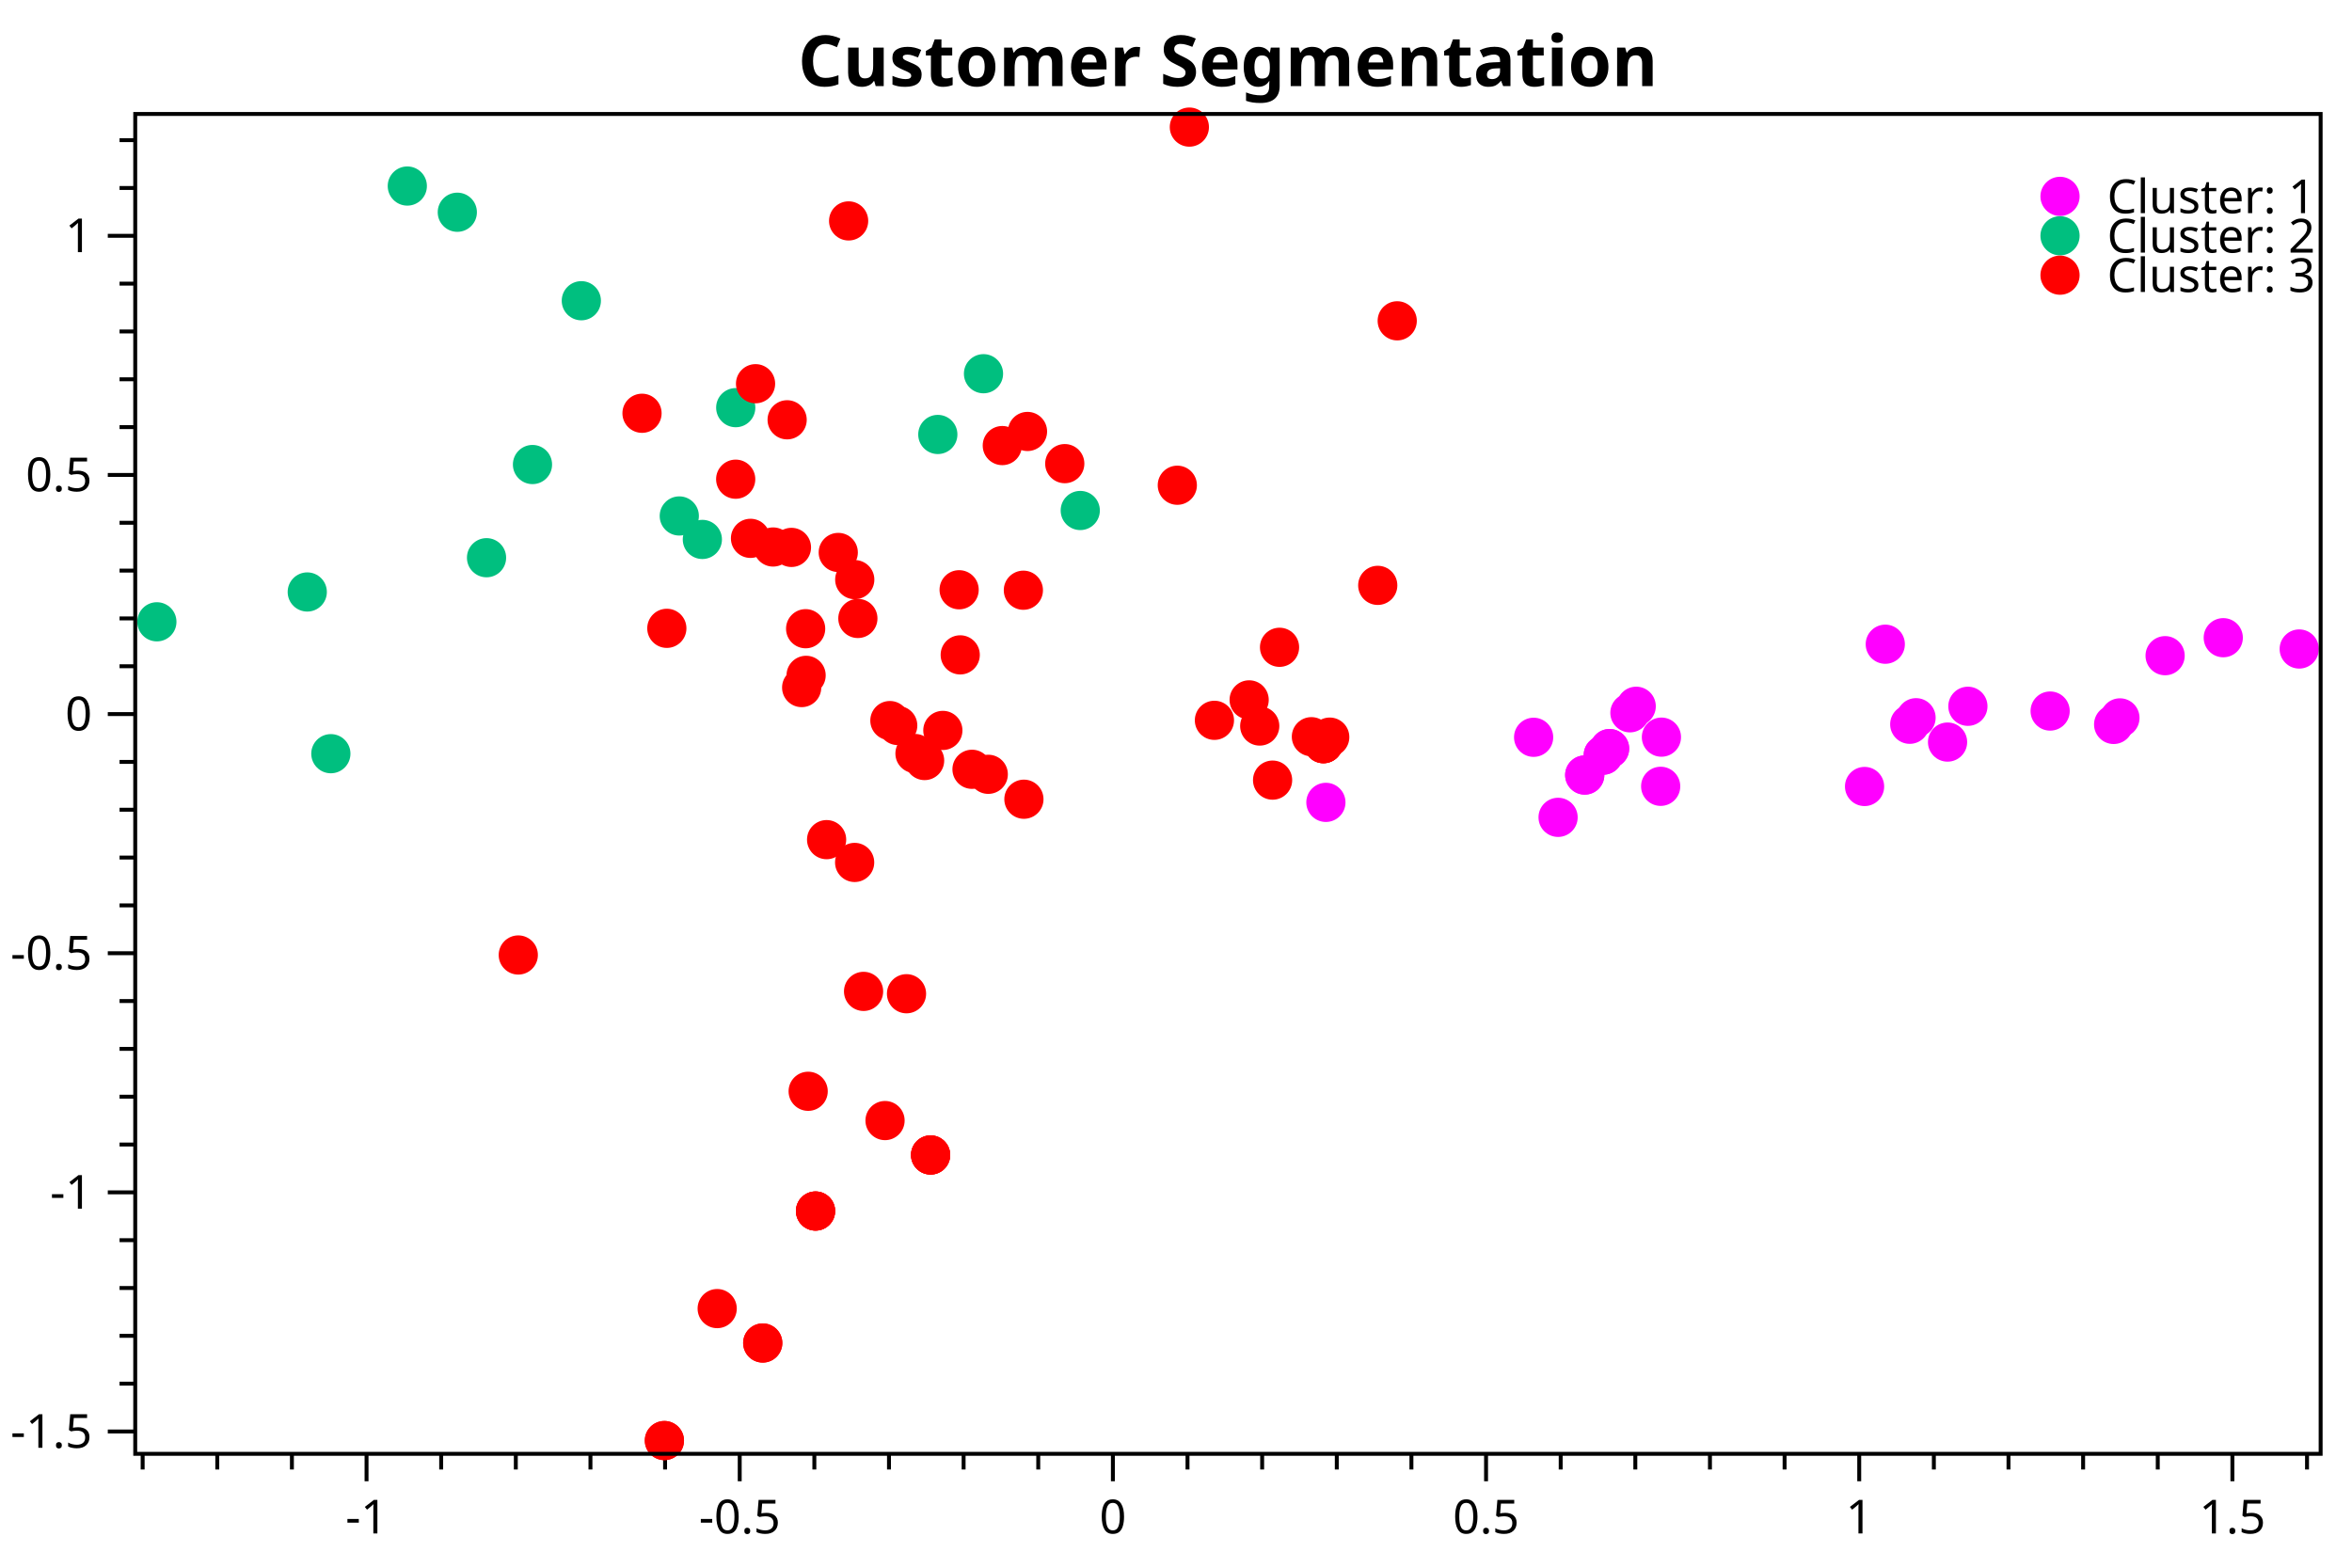
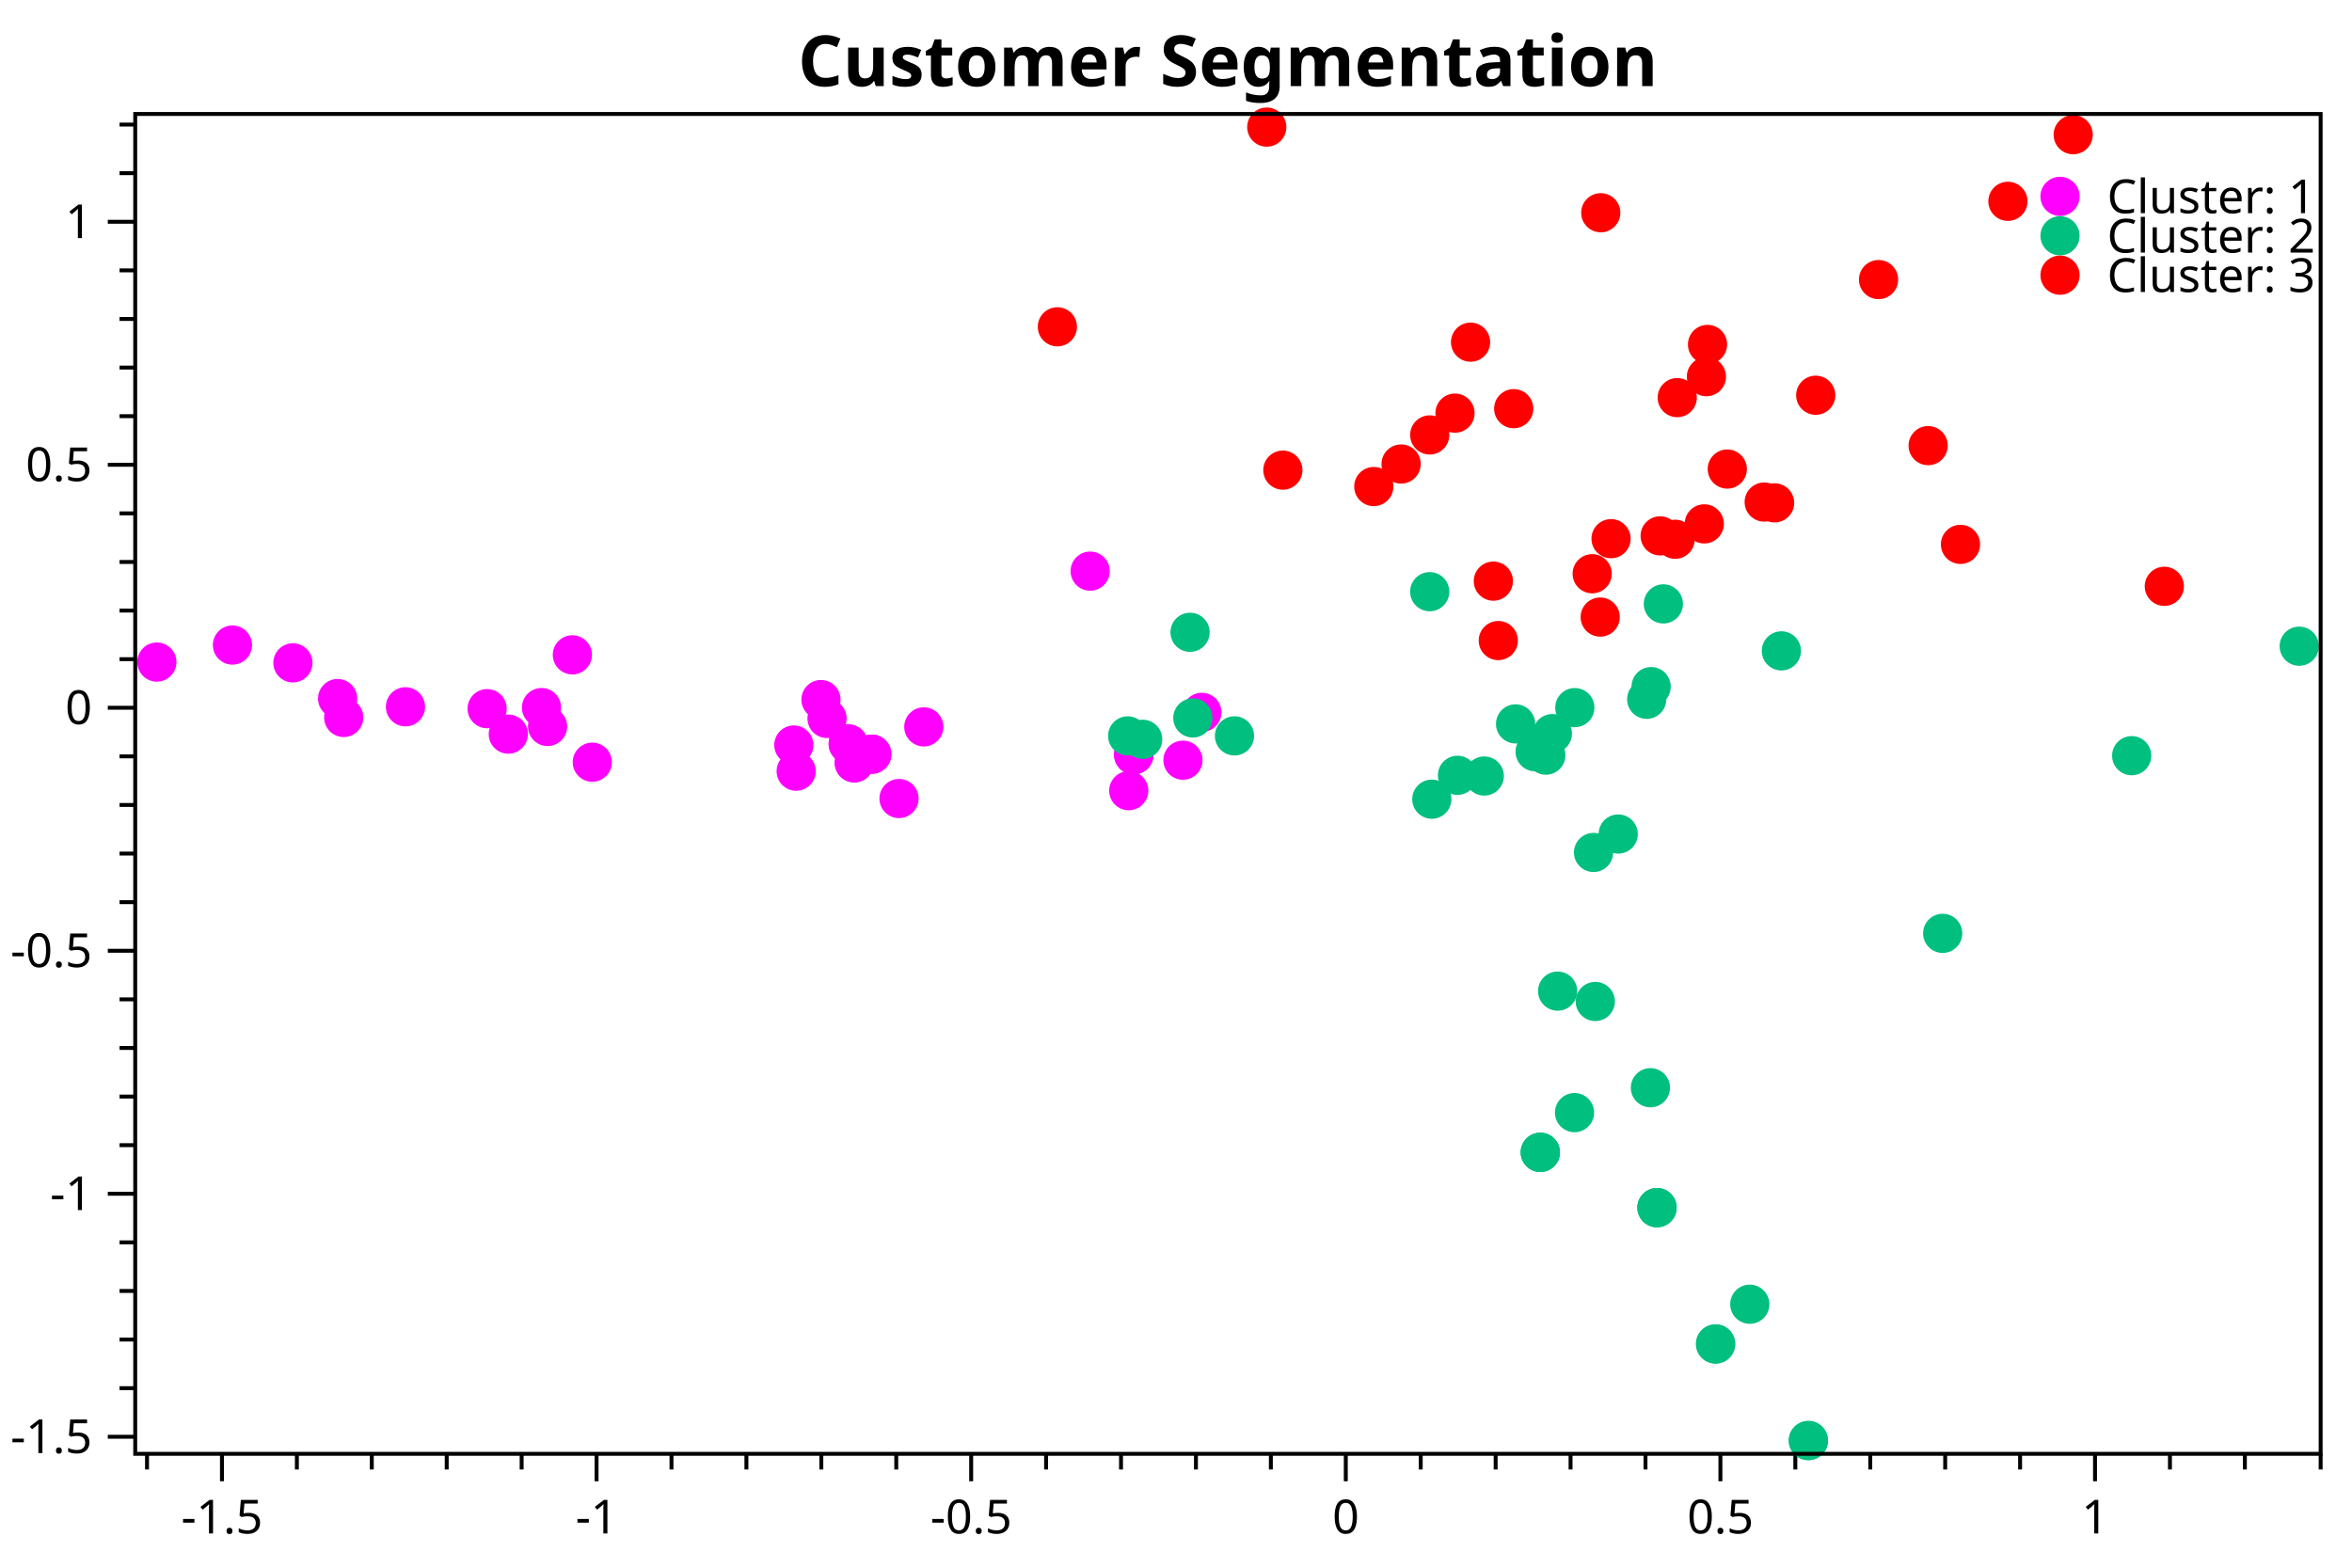
<svg xmlns="http://www.w3.org/2000/svg" width="600" height="400" version="1.1">
-   <polyline points="36.389,370.947 36.389,374.947" style="fill:none;stroke:black;stroke-width:1" />
-   <polyline points="55.428,370.947 55.428,374.947" style="fill:none;stroke:black;stroke-width:1" />
-   <polyline points="74.467,370.947 74.467,374.947" style="fill:none;stroke:black;stroke-width:1" />
-   <polyline points="112.546,370.947 112.546,374.947" style="fill:none;stroke:black;stroke-width:1" />
-   <polyline points="131.585,370.947 131.585,374.947" style="fill:none;stroke:black;stroke-width:1" />
-   <polyline points="150.624,370.947 150.624,374.947" style="fill:none;stroke:black;stroke-width:1" />
-   <polyline points="169.663,370.947 169.663,374.947" style="fill:none;stroke:black;stroke-width:1" />
-   <polyline points="207.742,370.947 207.742,374.947" style="fill:none;stroke:black;stroke-width:1" />
-   <polyline points="226.781,370.947 226.781,374.947" style="fill:none;stroke:black;stroke-width:1" />
-   <polyline points="245.821,370.947 245.821,374.947" style="fill:none;stroke:black;stroke-width:1" />
-   <polyline points="264.86,370.947 264.86,374.947" style="fill:none;stroke:black;stroke-width:1" />
-   <polyline points="302.938,370.947 302.938,374.947" style="fill:none;stroke:black;stroke-width:1" />
-   <polyline points="321.978,370.947 321.978,374.947" style="fill:none;stroke:black;stroke-width:1" />
-   <polyline points="341.017,370.947 341.017,374.947" style="fill:none;stroke:black;stroke-width:1" />
-   <polyline points="360.056,370.947 360.056,374.947" style="fill:none;stroke:black;stroke-width:1" />
-   <polyline points="398.135,370.947 398.135,374.947" style="fill:none;stroke:black;stroke-width:1" />
-   <polyline points="417.174,370.947 417.174,374.947" style="fill:none;stroke:black;stroke-width:1" />
-   <polyline points="436.213,370.947 436.213,374.947" style="fill:none;stroke:black;stroke-width:1" />
-   <polyline points="455.252,370.947 455.252,374.947" style="fill:none;stroke:black;stroke-width:1" />
-   <polyline points="493.331,370.947 493.331,374.947" style="fill:none;stroke:black;stroke-width:1" />
-   <polyline points="512.37,370.947 512.37,374.947" style="fill:none;stroke:black;stroke-width:1" />
-   <polyline points="531.41,370.947 531.41,374.947" style="fill:none;stroke:black;stroke-width:1" />
-   <polyline points="550.449,370.947 550.449,374.947" style="fill:none;stroke:black;stroke-width:1" />
-   <polyline points="588.527,370.947 588.527,374.947" style="fill:none;stroke:black;stroke-width:1" />
-   <polyline points="34.498,353.043 30.498,353.043" style="fill:none;stroke:black;stroke-width:1" />
-   <polyline points="34.498,340.84 30.498,340.84" style="fill:none;stroke:black;stroke-width:1" />
-   <polyline points="34.498,328.637 30.498,328.637" style="fill:none;stroke:black;stroke-width:1" />
-   <polyline points="34.498,316.434 30.498,316.434" style="fill:none;stroke:black;stroke-width:1" />
-   <polyline points="34.498,292.027 30.498,292.027" style="fill:none;stroke:black;stroke-width:1" />
-   <polyline points="34.498,279.824 30.498,279.824" style="fill:none;stroke:black;stroke-width:1" />
-   <polyline points="34.498,267.621 30.498,267.621" style="fill:none;stroke:black;stroke-width:1" />
-   <polyline points="34.498,255.418 30.498,255.418" style="fill:none;stroke:black;stroke-width:1" />
-   <polyline points="34.498,231.011 30.498,231.011" style="fill:none;stroke:black;stroke-width:1" />
-   <polyline points="34.498,218.808 30.498,218.808" style="fill:none;stroke:black;stroke-width:1" />
-   <polyline points="34.498,206.605 30.498,206.605" style="fill:none;stroke:black;stroke-width:1" />
-   <polyline points="34.498,194.402 30.498,194.402" style="fill:none;stroke:black;stroke-width:1" />
-   <polyline points="34.498,169.995 30.498,169.995" style="fill:none;stroke:black;stroke-width:1" />
-   <polyline points="34.498,157.792 30.498,157.792" style="fill:none;stroke:black;stroke-width:1" />
-   <polyline points="34.498,145.589 30.498,145.589" style="fill:none;stroke:black;stroke-width:1" />
-   <polyline points="34.498,133.386 30.498,133.386" style="fill:none;stroke:black;stroke-width:1" />
-   <polyline points="34.498,108.98 30.498,108.98" style="fill:none;stroke:black;stroke-width:1" />
-   <polyline points="34.498,96.776 30.498,96.776" style="fill:none;stroke:black;stroke-width:1" />
-   <polyline points="34.498,84.573 30.498,84.573" style="fill:none;stroke:black;stroke-width:1" />
-   <polyline points="34.498,72.37 30.498,72.37" style="fill:none;stroke:black;stroke-width:1" />
-   <polyline points="34.498,47.964 30.498,47.964" style="fill:none;stroke:black;stroke-width:1" />
-   <polyline points="34.498,35.76 30.498,35.76" style="fill:none;stroke:black;stroke-width:1" />
-   <text dominant-baseline="hanging" text-anchor="middle" transform="translate(93.5063,381.947)" font-family="Segoe UI" font-size="12" font-weight="400" fill="black">-1</text>
-   <text dominant-baseline="hanging" text-anchor="middle" transform="translate(188.7027,381.947)" font-family="Segoe UI" font-size="12" font-weight="400" fill="black">-0.5</text>
-   <text dominant-baseline="hanging" text-anchor="middle" transform="translate(283.899,381.947)" font-family="Segoe UI" font-size="12" font-weight="400" fill="black">0</text>
-   <text dominant-baseline="hanging" text-anchor="middle" transform="translate(379.0954,381.947)" font-family="Segoe UI" font-size="12" font-weight="400" fill="black">0.5</text>
-   <text dominant-baseline="hanging" text-anchor="middle" transform="translate(474.2918,381.947)" font-family="Segoe UI" font-size="12" font-weight="400" fill="black">1</text>
-   <text dominant-baseline="hanging" text-anchor="middle" transform="translate(569.4881,381.947)" font-family="Segoe UI" font-size="12" font-weight="400" fill="black">1.5</text>
-   <polyline points="93.506,370.947 93.506,377.947" style="fill:none;stroke:black;stroke-width:1" />
-   <polyline points="188.703,370.947 188.703,377.947" style="fill:none;stroke:black;stroke-width:1" />
-   <polyline points="283.899,370.947 283.899,377.947" style="fill:none;stroke:black;stroke-width:1" />
-   <polyline points="379.095,370.947 379.095,377.947" style="fill:none;stroke:black;stroke-width:1" />
-   <polyline points="474.292,370.947 474.292,377.947" style="fill:none;stroke:black;stroke-width:1" />
-   <polyline points="569.488,370.947 569.488,377.947" style="fill:none;stroke:black;stroke-width:1" />
-   <text dominant-baseline="middle" text-anchor="end" transform="translate(23.498,365.2465)" font-family="Segoe UI" font-size="12" font-weight="400" fill="black">-1.5</text>
-   <text dominant-baseline="middle" text-anchor="end" transform="translate(23.498,304.2306)" font-family="Segoe UI" font-size="12" font-weight="400" fill="black">-1</text>
-   <text dominant-baseline="middle" text-anchor="end" transform="translate(23.498,243.2146)" font-family="Segoe UI" font-size="12" font-weight="400" fill="black">-0.5</text>
-   <text dominant-baseline="middle" text-anchor="end" transform="translate(23.498,182.1987)" font-family="Segoe UI" font-size="12" font-weight="400" fill="black">0</text>
-   <text dominant-baseline="middle" text-anchor="end" transform="translate(23.498,121.1827)" font-family="Segoe UI" font-size="12" font-weight="400" fill="black">0.5</text>
-   <text dominant-baseline="middle" text-anchor="end" transform="translate(23.498,60.1668)" font-family="Segoe UI" font-size="12" font-weight="400" fill="black">1</text>
-   <polyline points="34.498,365.247 27.498,365.247" style="fill:none;stroke:black;stroke-width:1" />
-   <polyline points="34.498,304.231 27.498,304.231" style="fill:none;stroke:black;stroke-width:1" />
-   <polyline points="34.498,243.215 27.498,243.215" style="fill:none;stroke:black;stroke-width:1" />
-   <polyline points="34.498,182.199 27.498,182.199" style="fill:none;stroke:black;stroke-width:1" />
-   <polyline points="34.498,121.183 27.498,121.183" style="fill:none;stroke:black;stroke-width:1" />
-   <polyline points="34.498,60.167 27.498,60.167" style="fill:none;stroke:black;stroke-width:1" />
-   <ellipse cx="488.788" cy="183.132" rx="5" ry="5" style="fill:rgb(255,0,255);stroke:none;" />
-   <ellipse cx="540.8" cy="183.175" rx="5" ry="5" style="fill:rgb(255,0,255);stroke:none;" />
-   <ellipse cx="480.94" cy="164.374" rx="5" ry="5" style="fill:rgb(255,0,255);stroke:none;" />
-   <ellipse cx="410.606" cy="191.006" rx="5" ry="5" style="fill:rgb(255,0,255);stroke:none;" />
-   <ellipse cx="496.827" cy="189.344" rx="5" ry="5" style="fill:rgb(255,0,255);stroke:none;" />
-   <ellipse cx="522.996" cy="181.427" rx="5" ry="5" style="fill:rgb(255,0,255);stroke:none;" />
-   <ellipse cx="391.231" cy="188.123" rx="5" ry="5" style="fill:rgb(255,0,255);stroke:none;" />
-   <ellipse cx="417.401" cy="180.206" rx="5" ry="5" style="fill:rgb(255,0,255);stroke:none;" />
-   <ellipse cx="552.326" cy="167.3" rx="5" ry="5" style="fill:rgb(255,0,255);stroke:none;" />
-   <ellipse cx="410.606" cy="191.006" rx="5" ry="5" style="fill:rgb(255,0,255);stroke:none;" />
-   <ellipse cx="567.161" cy="162.712" rx="5" ry="5" style="fill:rgb(255,0,255);stroke:none;" />
-   <ellipse cx="586.535" cy="165.595" rx="5" ry="5" style="fill:rgb(255,0,255);stroke:none;" />
-   <ellipse cx="415.794" cy="181.874" rx="5" ry="5" style="fill:rgb(255,0,255);stroke:none;" />
-   <ellipse cx="502.015" cy="180.212" rx="5" ry="5" style="fill:rgb(255,0,255);stroke:none;" />
-   <ellipse cx="487.181" cy="184.8" rx="5" ry="5" style="fill:rgb(255,0,255);stroke:none;" />
-   <ellipse cx="408.999" cy="192.673" rx="5" ry="5" style="fill:rgb(255,0,255);stroke:none;" />
-   <ellipse cx="408.999" cy="192.673" rx="5" ry="5" style="fill:rgb(255,0,255);stroke:none;" />
-   <ellipse cx="423.833" cy="188.086" rx="5" ry="5" style="fill:rgb(255,0,255);stroke:none;" />
-   <ellipse cx="539.193" cy="184.843" rx="5" ry="5" style="fill:rgb(255,0,255);stroke:none;" />
-   <ellipse cx="397.472" cy="208.549" rx="5" ry="5" style="fill:rgb(255,0,255);stroke:none;" />
-   <ellipse cx="404.268" cy="197.75" rx="5" ry="5" style="fill:rgb(255,0,255);stroke:none;" />
-   <ellipse cx="475.654" cy="200.675" rx="5" ry="5" style="fill:rgb(255,0,255);stroke:none;" />
-   <ellipse cx="404.268" cy="197.75" rx="5" ry="5" style="fill:rgb(255,0,255);stroke:none;" />
-   <ellipse cx="338.238" cy="204.729" rx="5" ry="5" style="fill:rgb(255,0,255);stroke:none;" />
-   <ellipse cx="423.642" cy="200.632" rx="5" ry="5" style="fill:rgb(255,0,255);stroke:none;" />
-   <ellipse cx="84.401" cy="192.307" rx="5" ry="5" style="fill:rgb(0,191,127);stroke:none;" />
-   <ellipse cx="124.116" cy="142.302" rx="5" ry="5" style="fill:rgb(0,191,127);stroke:none;" />
-   <ellipse cx="179.173" cy="137.639" rx="5" ry="5" style="fill:rgb(0,191,127);stroke:none;" />
-   <ellipse cx="250.893" cy="95.356" rx="5" ry="5" style="fill:rgb(0,191,127);stroke:none;" />
-   <ellipse cx="135.838" cy="118.527" rx="5" ry="5" style="fill:rgb(0,191,127);stroke:none;" />
-   <ellipse cx="40.018" cy="158.656" rx="5" ry="5" style="fill:rgb(0,191,127);stroke:none;" />
-   <ellipse cx="239.238" cy="110.855" rx="5" ry="5" style="fill:rgb(0,191,127);stroke:none;" />
-   <ellipse cx="187.688" cy="104.013" rx="5" ry="5" style="fill:rgb(0,191,127);stroke:none;" />
-   <ellipse cx="148.298" cy="76.732" rx="5" ry="5" style="fill:rgb(0,191,127);stroke:none;" />
-   <ellipse cx="173.288" cy="131.65" rx="5" ry="5" style="fill:rgb(0,191,127);stroke:none;" />
-   <ellipse cx="78.384" cy="151.046" rx="5" ry="5" style="fill:rgb(0,191,127);stroke:none;" />
-   <ellipse cx="103.906" cy="47.468" rx="5" ry="5" style="fill:rgb(0,191,127);stroke:none;" />
-   <ellipse cx="116.662" cy="54.154" rx="5" ry="5" style="fill:rgb(0,191,127);stroke:none;" />
-   <ellipse cx="275.577" cy="130.254" rx="5" ry="5" style="fill:rgb(0,191,127);stroke:none;" />
-   <ellipse cx="218.02" cy="220.055" rx="5" ry="5" style="fill:rgb(255,0,0);stroke:none;" />
-   <ellipse cx="132.215" cy="243.669" rx="5" ry="5" style="fill:rgb(255,0,0);stroke:none;" />
-   <ellipse cx="225.776" cy="285.916" rx="5" ry="5" style="fill:rgb(255,0,0);stroke:none;" />
-   <ellipse cx="206.165" cy="278.445" rx="5" ry="5" style="fill:rgb(255,0,0);stroke:none;" />
-   <ellipse cx="210.869" cy="214.237" rx="5" ry="5" style="fill:rgb(255,0,0);stroke:none;" />
-   <ellipse cx="182.956" cy="333.891" rx="5" ry="5" style="fill:rgb(255,0,0);stroke:none;" />
-   <ellipse cx="169.488" cy="367.562" rx="5" ry="5" style="fill:rgb(255,0,0);stroke:none;" />
-   <ellipse cx="169.488" cy="367.562" rx="5" ry="5" style="fill:rgb(255,0,0);stroke:none;" />
-   <ellipse cx="271.623" cy="118.298" rx="5" ry="5" style="fill:rgb(255,0,0);stroke:none;" />
-   <ellipse cx="356.434" cy="81.858" rx="5" ry="5" style="fill:rgb(255,0,0);stroke:none;" />
-   <ellipse cx="200.801" cy="107.113" rx="5" ry="5" style="fill:rgb(255,0,0);stroke:none;" />
-   <ellipse cx="262.117" cy="110.089" rx="5" ry="5" style="fill:rgb(255,0,0);stroke:none;" />
-   <ellipse cx="326.413" cy="165.16" rx="5" ry="5" style="fill:rgb(255,0,0);stroke:none;" />
-   <ellipse cx="216.485" cy="56.368" rx="5" ry="5" style="fill:rgb(255,0,0);stroke:none;" />
-   <ellipse cx="191.454" cy="137.362" rx="5" ry="5" style="fill:rgb(255,0,0);stroke:none;" />
-   <ellipse cx="163.78" cy="105.447" rx="5" ry="5" style="fill:rgb(255,0,0);stroke:none;" />
-   <ellipse cx="205.639" cy="172.318" rx="5" ry="5" style="fill:rgb(255,0,0);stroke:none;" />
-   <ellipse cx="240.522" cy="186.369" rx="5" ry="5" style="fill:rgb(255,0,0);stroke:none;" />
-   <ellipse cx="235.87" cy="194.052" rx="5" ry="5" style="fill:rgb(255,0,0);stroke:none;" />
-   <ellipse cx="261.202" cy="203.925" rx="5" ry="5" style="fill:rgb(255,0,0);stroke:none;" />
-   <ellipse cx="205.52" cy="160.418" rx="5" ry="5" style="fill:rgb(255,0,0);stroke:none;" />
-   <ellipse cx="187.677" cy="122.269" rx="5" ry="5" style="fill:rgb(255,0,0);stroke:none;" />
-   <ellipse cx="303.407" cy="32.431" rx="5" ry="5" style="fill:rgb(255,0,0);stroke:none;" />
-   <ellipse cx="351.466" cy="149.358" rx="5" ry="5" style="fill:rgb(255,0,0);stroke:none;" />
-   <ellipse cx="339.219" cy="188.08" rx="5" ry="5" style="fill:rgb(255,0,0);stroke:none;" />
-   <ellipse cx="300.335" cy="123.811" rx="5" ry="5" style="fill:rgb(255,0,0);stroke:none;" />
-   <ellipse cx="334.541" cy="187.974" rx="5" ry="5" style="fill:rgb(255,0,0);stroke:none;" />
-   <ellipse cx="337.612" cy="189.747" rx="5" ry="5" style="fill:rgb(255,0,0);stroke:none;" />
-   <ellipse cx="337.612" cy="189.747" rx="5" ry="5" style="fill:rgb(255,0,0);stroke:none;" />
-   <ellipse cx="318.661" cy="178.577" rx="5" ry="5" style="fill:rgb(255,0,0);stroke:none;" />
-   <ellipse cx="337.612" cy="189.747" rx="5" ry="5" style="fill:rgb(255,0,0);stroke:none;" />
-   <ellipse cx="309.802" cy="183.792" rx="5" ry="5" style="fill:rgb(255,0,0);stroke:none;" />
-   <ellipse cx="170.111" cy="160.32" rx="5" ry="5" style="fill:rgb(255,0,0);stroke:none;" />
-   <ellipse cx="218.845" cy="157.802" rx="5" ry="5" style="fill:rgb(255,0,0);stroke:none;" />
-   <ellipse cx="229.012" cy="185.117" rx="5" ry="5" style="fill:rgb(255,0,0);stroke:none;" />
-   <ellipse cx="247.963" cy="196.288" rx="5" ry="5" style="fill:rgb(255,0,0);stroke:none;" />
-   <ellipse cx="233.415" cy="192.264" rx="5" ry="5" style="fill:rgb(255,0,0);stroke:none;" />
-   <ellipse cx="192.744" cy="97.906" rx="5" ry="5" style="fill:rgb(255,0,0);stroke:none;" />
-   <ellipse cx="201.899" cy="139.674" rx="5" ry="5" style="fill:rgb(255,0,0);stroke:none;" />
-   <ellipse cx="261.064" cy="150.597" rx="5" ry="5" style="fill:rgb(255,0,0);stroke:none;" />
-   <ellipse cx="321.361" cy="185.25" rx="5" ry="5" style="fill:rgb(255,0,0);stroke:none;" />
-   <ellipse cx="204.507" cy="175.434" rx="5" ry="5" style="fill:rgb(255,0,0);stroke:none;" />
-   <ellipse cx="197.22" cy="139.569" rx="5" ry="5" style="fill:rgb(255,0,0);stroke:none;" />
-   <ellipse cx="218.049" cy="147.895" rx="5" ry="5" style="fill:rgb(255,0,0);stroke:none;" />
-   <ellipse cx="252.108" cy="197.567" rx="5" ry="5" style="fill:rgb(255,0,0);stroke:none;" />
-   <ellipse cx="220.298" cy="252.957" rx="5" ry="5" style="fill:rgb(255,0,0);stroke:none;" />
-   <ellipse cx="227.012" cy="183.858" rx="5" ry="5" style="fill:rgb(255,0,0);stroke:none;" />
-   <ellipse cx="194.577" cy="342.671" rx="5" ry="5" style="fill:rgb(255,0,0);stroke:none;" />
-   <ellipse cx="237.397" cy="294.697" rx="5" ry="5" style="fill:rgb(255,0,0);stroke:none;" />
-   <ellipse cx="237.397" cy="294.697" rx="5" ry="5" style="fill:rgb(255,0,0);stroke:none;" />
-   <ellipse cx="237.397" cy="294.697" rx="5" ry="5" style="fill:rgb(255,0,0);stroke:none;" />
-   <ellipse cx="194.577" cy="342.671" rx="5" ry="5" style="fill:rgb(255,0,0);stroke:none;" />
-   <ellipse cx="255.688" cy="113.688" rx="5" ry="5" style="fill:rgb(255,0,0);stroke:none;" />
-   <ellipse cx="324.641" cy="199.052" rx="5" ry="5" style="fill:rgb(255,0,0);stroke:none;" />
-   <ellipse cx="244.676" cy="150.478" rx="5" ry="5" style="fill:rgb(255,0,0);stroke:none;" />
-   <ellipse cx="213.842" cy="140.961" rx="5" ry="5" style="fill:rgb(255,0,0);stroke:none;" />
-   <ellipse cx="208.044" cy="309" rx="5" ry="5" style="fill:rgb(255,0,0);stroke:none;" />
-   <ellipse cx="208.044" cy="309" rx="5" ry="5" style="fill:rgb(255,0,0);stroke:none;" />
-   <ellipse cx="208.044" cy="309" rx="5" ry="5" style="fill:rgb(255,0,0);stroke:none;" />
-   <ellipse cx="231.253" cy="253.555" rx="5" ry="5" style="fill:rgb(255,0,0);stroke:none;" />
-   <ellipse cx="244.955" cy="167.094" rx="5" ry="5" style="fill:rgb(255,0,0);stroke:none;" />
+   <polyline points="37.506,370.947 37.506,374.947" style="fill:none;stroke:black;stroke-width:1" />
+   <polyline points="75.732,370.947 75.732,374.947" style="fill:none;stroke:black;stroke-width:1" />
+   <polyline points="94.845,370.947 94.845,374.947" style="fill:none;stroke:black;stroke-width:1" />
+   <polyline points="113.958,370.947 113.958,374.947" style="fill:none;stroke:black;stroke-width:1" />
+   <polyline points="133.071,370.947 133.071,374.947" style="fill:none;stroke:black;stroke-width:1" />
+   <polyline points="171.297,370.947 171.297,374.947" style="fill:none;stroke:black;stroke-width:1" />
+   <polyline points="190.41,370.947 190.41,374.947" style="fill:none;stroke:black;stroke-width:1" />
+   <polyline points="209.523,370.947 209.523,374.947" style="fill:none;stroke:black;stroke-width:1" />
+   <polyline points="228.636,370.947 228.636,374.947" style="fill:none;stroke:black;stroke-width:1" />
+   <polyline points="266.862,370.947 266.862,374.947" style="fill:none;stroke:black;stroke-width:1" />
+   <polyline points="285.975,370.947 285.975,374.947" style="fill:none;stroke:black;stroke-width:1" />
+   <polyline points="305.088,370.947 305.088,374.947" style="fill:none;stroke:black;stroke-width:1" />
+   <polyline points="324.201,370.947 324.201,374.947" style="fill:none;stroke:black;stroke-width:1" />
+   <polyline points="362.428,370.947 362.428,374.947" style="fill:none;stroke:black;stroke-width:1" />
+   <polyline points="381.541,370.947 381.541,374.947" style="fill:none;stroke:black;stroke-width:1" />
+   <polyline points="400.654,370.947 400.654,374.947" style="fill:none;stroke:black;stroke-width:1" />
+   <polyline points="419.767,370.947 419.767,374.947" style="fill:none;stroke:black;stroke-width:1" />
+   <polyline points="457.993,370.947 457.993,374.947" style="fill:none;stroke:black;stroke-width:1" />
+   <polyline points="477.106,370.947 477.106,374.947" style="fill:none;stroke:black;stroke-width:1" />
+   <polyline points="496.219,370.947 496.219,374.947" style="fill:none;stroke:black;stroke-width:1" />
+   <polyline points="515.332,370.947 515.332,374.947" style="fill:none;stroke:black;stroke-width:1" />
+   <polyline points="553.558,370.947 553.558,374.947" style="fill:none;stroke:black;stroke-width:1" />
+   <polyline points="572.671,370.947 572.671,374.947" style="fill:none;stroke:black;stroke-width:1" />
+   <polyline points="592,370.947 592,374.947" style="fill:none;stroke:black;stroke-width:1" />
+   <polyline points="34.498,354.193 30.498,354.193" style="fill:none;stroke:black;stroke-width:1" />
+   <polyline points="34.498,341.793 30.498,341.793" style="fill:none;stroke:black;stroke-width:1" />
+   <polyline points="34.498,329.392 30.498,329.392" style="fill:none;stroke:black;stroke-width:1" />
+   <polyline points="34.498,316.992 30.498,316.992" style="fill:none;stroke:black;stroke-width:1" />
+   <polyline points="34.498,292.191 30.498,292.191" style="fill:none;stroke:black;stroke-width:1" />
+   <polyline points="34.498,279.791 30.498,279.791" style="fill:none;stroke:black;stroke-width:1" />
+   <polyline points="34.498,267.391 30.498,267.391" style="fill:none;stroke:black;stroke-width:1" />
+   <polyline points="34.498,254.99 30.498,254.99" style="fill:none;stroke:black;stroke-width:1" />
+   <polyline points="34.498,230.19 30.498,230.19" style="fill:none;stroke:black;stroke-width:1" />
+   <polyline points="34.498,217.789 30.498,217.789" style="fill:none;stroke:black;stroke-width:1" />
+   <polyline points="34.498,205.389 30.498,205.389" style="fill:none;stroke:black;stroke-width:1" />
+   <polyline points="34.498,192.989 30.498,192.989" style="fill:none;stroke:black;stroke-width:1" />
+   <polyline points="34.498,168.188 30.498,168.188" style="fill:none;stroke:black;stroke-width:1" />
+   <polyline points="34.498,155.788 30.498,155.788" style="fill:none;stroke:black;stroke-width:1" />
+   <polyline points="34.498,143.387 30.498,143.387" style="fill:none;stroke:black;stroke-width:1" />
+   <polyline points="34.498,130.987 30.498,130.987" style="fill:none;stroke:black;stroke-width:1" />
+   <polyline points="34.498,106.186 30.498,106.186" style="fill:none;stroke:black;stroke-width:1" />
+   <polyline points="34.498,93.786 30.498,93.786" style="fill:none;stroke:black;stroke-width:1" />
+   <polyline points="34.498,81.386 30.498,81.386" style="fill:none;stroke:black;stroke-width:1" />
+   <polyline points="34.498,68.985 30.498,68.985" style="fill:none;stroke:black;stroke-width:1" />
+   <polyline points="34.498,44.185 30.498,44.185" style="fill:none;stroke:black;stroke-width:1" />
+   <polyline points="34.498,31.784 30.498,31.784" style="fill:none;stroke:black;stroke-width:1" />
+   <text dominant-baseline="hanging" text-anchor="middle" transform="translate(56.6187,381.947)" font-family="Segoe UI" font-size="12" font-weight="400" fill="black">-1.5</text>
+   <text dominant-baseline="hanging" text-anchor="middle" transform="translate(152.184,381.947)" font-family="Segoe UI" font-size="12" font-weight="400" fill="black">-1</text>
+   <text dominant-baseline="hanging" text-anchor="middle" transform="translate(247.7492,381.947)" font-family="Segoe UI" font-size="12" font-weight="400" fill="black">-0.5</text>
+   <text dominant-baseline="hanging" text-anchor="middle" transform="translate(343.3144,381.947)" font-family="Segoe UI" font-size="12" font-weight="400" fill="black">0</text>
+   <text dominant-baseline="hanging" text-anchor="middle" transform="translate(438.8797,381.947)" font-family="Segoe UI" font-size="12" font-weight="400" fill="black">0.5</text>
+   <text dominant-baseline="hanging" text-anchor="middle" transform="translate(534.4449,381.947)" font-family="Segoe UI" font-size="12" font-weight="400" fill="black">1</text>
+   <polyline points="56.619,370.947 56.619,377.947" style="fill:none;stroke:black;stroke-width:1" />
+   <polyline points="152.184,370.947 152.184,377.947" style="fill:none;stroke:black;stroke-width:1" />
+   <polyline points="247.749,370.947 247.749,377.947" style="fill:none;stroke:black;stroke-width:1" />
+   <polyline points="343.314,370.947 343.314,377.947" style="fill:none;stroke:black;stroke-width:1" />
+   <polyline points="438.88,370.947 438.88,377.947" style="fill:none;stroke:black;stroke-width:1" />
+   <polyline points="534.445,370.947 534.445,377.947" style="fill:none;stroke:black;stroke-width:1" />
+   <text dominant-baseline="middle" text-anchor="end" transform="translate(23.498,366.5932)" font-family="Segoe UI" font-size="12" font-weight="400" fill="black">-1.5</text>
+   <text dominant-baseline="middle" text-anchor="end" transform="translate(23.498,304.5916)" font-family="Segoe UI" font-size="12" font-weight="400" fill="black">-1</text>
+   <text dominant-baseline="middle" text-anchor="end" transform="translate(23.498,242.5899)" font-family="Segoe UI" font-size="12" font-weight="400" fill="black">-0.5</text>
+   <text dominant-baseline="middle" text-anchor="end" transform="translate(23.498,180.5882)" font-family="Segoe UI" font-size="12" font-weight="400" fill="black">0</text>
+   <text dominant-baseline="middle" text-anchor="end" transform="translate(23.498,118.5866)" font-family="Segoe UI" font-size="12" font-weight="400" fill="black">0.5</text>
+   <text dominant-baseline="middle" text-anchor="end" transform="translate(23.498,56.5849)" font-family="Segoe UI" font-size="12" font-weight="400" fill="black">1</text>
+   <polyline points="34.498,366.593 27.498,366.593" style="fill:none;stroke:black;stroke-width:1" />
+   <polyline points="34.498,304.592 27.498,304.592" style="fill:none;stroke:black;stroke-width:1" />
+   <polyline points="34.498,242.59 27.498,242.59" style="fill:none;stroke:black;stroke-width:1" />
+   <polyline points="34.498,180.588 27.498,180.588" style="fill:none;stroke:black;stroke-width:1" />
+   <polyline points="34.498,118.587 27.498,118.587" style="fill:none;stroke:black;stroke-width:1" />
+   <polyline points="34.498,56.585 27.498,56.585" style="fill:none;stroke:black;stroke-width:1" />
+   <ellipse cx="278.108" cy="145.725" rx="5" ry="5" style="fill:rgb(255,0,255);stroke:none;" />
+   <ellipse cx="138.141" cy="180.54" rx="5" ry="5" style="fill:rgb(255,0,255);stroke:none;" />
+   <ellipse cx="86.131" cy="178.242" rx="5" ry="5" style="fill:rgb(255,0,255);stroke:none;" />
+   <ellipse cx="146.013" cy="167.083" rx="5" ry="5" style="fill:rgb(255,0,255);stroke:none;" />
+   <ellipse cx="216.387" cy="189.81" rx="5" ry="5" style="fill:rgb(255,0,255);stroke:none;" />
+   <ellipse cx="129.673" cy="187.314" rx="5" ry="5" style="fill:rgb(255,0,255);stroke:none;" />
+   <ellipse cx="103.437" cy="180.342" rx="5" ry="5" style="fill:rgb(255,0,255);stroke:none;" />
+   <ellipse cx="235.668" cy="185.468" rx="5" ry="5" style="fill:rgb(255,0,255);stroke:none;" />
+   <ellipse cx="209.432" cy="178.496" rx="5" ry="5" style="fill:rgb(255,0,255);stroke:none;" />
+   <ellipse cx="74.722" cy="169.127" rx="5" ry="5" style="fill:rgb(255,0,255);stroke:none;" />
+   <ellipse cx="216.387" cy="189.81" rx="5" ry="5" style="fill:rgb(255,0,255);stroke:none;" />
+   <ellipse cx="59.299" cy="164.587" rx="5" ry="5" style="fill:rgb(255,0,255);stroke:none;" />
+   <ellipse cx="40.018" cy="168.929" rx="5" ry="5" style="fill:rgb(255,0,255);stroke:none;" />
+   <ellipse cx="289.226" cy="192.587" rx="5" ry="5" style="fill:rgb(255,0,255);stroke:none;" />
+   <ellipse cx="210.98" cy="183.317" rx="5" ry="5" style="fill:rgb(255,0,255);stroke:none;" />
+   <ellipse cx="124.267" cy="180.82" rx="5" ry="5" style="fill:rgb(255,0,255);stroke:none;" />
+   <ellipse cx="289.226" cy="192.587" rx="5" ry="5" style="fill:rgb(255,0,255);stroke:none;" />
+   <ellipse cx="306.599" cy="181.76" rx="5" ry="5" style="fill:rgb(255,0,255);stroke:none;" />
+   <ellipse cx="139.689" cy="185.361" rx="5" ry="5" style="fill:rgb(255,0,255);stroke:none;" />
+   <ellipse cx="217.935" cy="194.631" rx="5" ry="5" style="fill:rgb(255,0,255);stroke:none;" />
+   <ellipse cx="217.935" cy="194.631" rx="5" ry="5" style="fill:rgb(255,0,255);stroke:none;" />
+   <ellipse cx="202.513" cy="190.091" rx="5" ry="5" style="fill:rgb(255,0,255);stroke:none;" />
+   <ellipse cx="289.226" cy="192.587" rx="5" ry="5" style="fill:rgb(255,0,255);stroke:none;" />
+   <ellipse cx="87.68" cy="183.062" rx="5" ry="5" style="fill:rgb(255,0,255);stroke:none;" />
+   <ellipse cx="229.345" cy="203.745" rx="5" ry="5" style="fill:rgb(255,0,255);stroke:none;" />
+   <ellipse cx="222.389" cy="192.431" rx="5" ry="5" style="fill:rgb(255,0,255);stroke:none;" />
+   <ellipse cx="151.099" cy="194.475" rx="5" ry="5" style="fill:rgb(255,0,255);stroke:none;" />
+   <ellipse cx="222.389" cy="192.431" rx="5" ry="5" style="fill:rgb(255,0,255);stroke:none;" />
+   <ellipse cx="301.776" cy="193.965" rx="5" ry="5" style="fill:rgb(255,0,255);stroke:none;" />
+   <ellipse cx="287.952" cy="201.747" rx="5" ry="5" style="fill:rgb(255,0,255);stroke:none;" />
+   <ellipse cx="203.108" cy="196.773" rx="5" ry="5" style="fill:rgb(255,0,255);stroke:none;" />
+   <ellipse cx="543.802" cy="192.815" rx="5" ry="5" style="fill:rgb(0,191,127);stroke:none;" />
+   <ellipse cx="406.522" cy="217.506" rx="5" ry="5" style="fill:rgb(0,191,127);stroke:none;" />
+   <ellipse cx="495.585" cy="238.15" rx="5" ry="5" style="fill:rgb(0,191,127);stroke:none;" />
+   <ellipse cx="586.535" cy="164.879" rx="5" ry="5" style="fill:rgb(0,191,127);stroke:none;" />
+   <ellipse cx="401.666" cy="283.887" rx="5" ry="5" style="fill:rgb(0,191,127);stroke:none;" />
+   <ellipse cx="421.026" cy="277.536" rx="5" ry="5" style="fill:rgb(0,191,127);stroke:none;" />
+   <ellipse cx="412.812" cy="212.806" rx="5" ry="5" style="fill:rgb(0,191,127);stroke:none;" />
+   <ellipse cx="446.378" cy="332.778" rx="5" ry="5" style="fill:rgb(0,191,127);stroke:none;" />
+   <ellipse cx="461.322" cy="367.562" rx="5" ry="5" style="fill:rgb(0,191,127);stroke:none;" />
+   <ellipse cx="461.322" cy="367.562" rx="5" ry="5" style="fill:rgb(0,191,127);stroke:none;" />
+   <ellipse cx="303.586" cy="161.334" rx="5" ry="5" style="fill:rgb(0,191,127);stroke:none;" />
+   <ellipse cx="421.21" cy="175.191" rx="5" ry="5" style="fill:rgb(0,191,127);stroke:none;" />
+   <ellipse cx="386.631" cy="184.707" rx="5" ry="5" style="fill:rgb(0,191,127);stroke:none;" />
+   <ellipse cx="391.615" cy="191.806" rx="5" ry="5" style="fill:rgb(0,191,127);stroke:none;" />
+   <ellipse cx="365.261" cy="203.916" rx="5" ry="5" style="fill:rgb(0,191,127);stroke:none;" />
+   <ellipse cx="424.327" cy="154.085" rx="5" ry="5" style="fill:rgb(0,191,127);stroke:none;" />
+   <ellipse cx="287.678" cy="187.766" rx="5" ry="5" style="fill:rgb(0,191,127);stroke:none;" />
+   <ellipse cx="291.501" cy="188.634" rx="5" ry="5" style="fill:rgb(0,191,127);stroke:none;" />
+   <ellipse cx="314.919" cy="187.761" rx="5" ry="5" style="fill:rgb(0,191,127);stroke:none;" />
+   <ellipse cx="454.437" cy="166.071" rx="5" ry="5" style="fill:rgb(0,191,127);stroke:none;" />
+   <ellipse cx="396.016" cy="187.181" rx="5" ry="5" style="fill:rgb(0,191,127);stroke:none;" />
+   <ellipse cx="378.643" cy="198.008" rx="5" ry="5" style="fill:rgb(0,191,127);stroke:none;" />
+   <ellipse cx="394.35" cy="192.677" rx="5" ry="5" style="fill:rgb(0,191,127);stroke:none;" />
+   <ellipse cx="364.724" cy="150.971" rx="5" ry="5" style="fill:rgb(0,191,127);stroke:none;" />
+   <ellipse cx="304.3" cy="183.187" rx="5" ry="5" style="fill:rgb(0,191,127);stroke:none;" />
+   <ellipse cx="420.081" cy="178.423" rx="5" ry="5" style="fill:rgb(0,191,127);stroke:none;" />
+   <ellipse cx="371.805" cy="197.823" rx="5" ry="5" style="fill:rgb(0,191,127);stroke:none;" />
+   <ellipse cx="406.963" cy="255.529" rx="5" ry="5" style="fill:rgb(0,191,127);stroke:none;" />
+   <ellipse cx="401.737" cy="180.552" rx="5" ry="5" style="fill:rgb(0,191,127);stroke:none;" />
+   <ellipse cx="437.653" cy="342.917" rx="5" ry="5" style="fill:rgb(0,191,127);stroke:none;" />
+   <ellipse cx="392.942" cy="294.025" rx="5" ry="5" style="fill:rgb(0,191,127);stroke:none;" />
+   <ellipse cx="392.942" cy="294.025" rx="5" ry="5" style="fill:rgb(0,191,127);stroke:none;" />
+   <ellipse cx="392.942" cy="294.025" rx="5" ry="5" style="fill:rgb(0,191,127);stroke:none;" />
+   <ellipse cx="437.653" cy="342.917" rx="5" ry="5" style="fill:rgb(0,191,127);stroke:none;" />
+   <ellipse cx="422.708" cy="308.133" rx="5" ry="5" style="fill:rgb(0,191,127);stroke:none;" />
+   <ellipse cx="422.708" cy="308.133" rx="5" ry="5" style="fill:rgb(0,191,127);stroke:none;" />
+   <ellipse cx="422.708" cy="308.133" rx="5" ry="5" style="fill:rgb(0,191,127);stroke:none;" />
+   <ellipse cx="397.357" cy="252.891" rx="5" ry="5" style="fill:rgb(0,191,127);stroke:none;" />
+   <ellipse cx="500.125" cy="138.898" rx="5" ry="5" style="fill:rgb(255,0,0);stroke:none;" />
+   <ellipse cx="450.052" cy="128.102" rx="5" ry="5" style="fill:rgb(255,0,0);stroke:none;" />
+   <ellipse cx="375.145" cy="87.305" rx="5" ry="5" style="fill:rgb(255,0,0);stroke:none;" />
+   <ellipse cx="491.875" cy="113.701" rx="5" ry="5" style="fill:rgb(255,0,0);stroke:none;" />
+   <ellipse cx="386.154" cy="104.274" rx="5" ry="5" style="fill:rgb(255,0,0);stroke:none;" />
+   <ellipse cx="435.312" cy="96.111" rx="5" ry="5" style="fill:rgb(255,0,0);stroke:none;" />
+   <ellipse cx="479.225" cy="71.337" rx="5" ry="5" style="fill:rgb(255,0,0);stroke:none;" />
+   <ellipse cx="357.424" cy="118.393" rx="5" ry="5" style="fill:rgb(255,0,0);stroke:none;" />
+   <ellipse cx="269.739" cy="83.385" rx="5" ry="5" style="fill:rgb(255,0,0);stroke:none;" />
+   <ellipse cx="427.867" cy="101.456" rx="5" ry="5" style="fill:rgb(255,0,0);stroke:none;" />
+   <ellipse cx="364.728" cy="110.975" rx="5" ry="5" style="fill:rgb(255,0,0);stroke:none;" />
+   <ellipse cx="408.359" cy="54.282" rx="5" ry="5" style="fill:rgb(255,0,0);stroke:none;" />
+   <ellipse cx="452.703" cy="128.309" rx="5" ry="5" style="fill:rgb(255,0,0);stroke:none;" />
+   <ellipse cx="552.127" cy="149.599" rx="5" ry="5" style="fill:rgb(255,0,0);stroke:none;" />
+   <ellipse cx="434.764" cy="133.669" rx="5" ry="5" style="fill:rgb(255,0,0);stroke:none;" />
+   <ellipse cx="463.198" cy="100.847" rx="5" ry="5" style="fill:rgb(255,0,0);stroke:none;" />
+   <ellipse cx="528.874" cy="34.371" rx="5" ry="5" style="fill:rgb(255,0,0);stroke:none;" />
+   <ellipse cx="512.223" cy="51.366" rx="5" ry="5" style="fill:rgb(255,0,0);stroke:none;" />
+   <ellipse cx="440.635" cy="119.681" rx="5" ry="5" style="fill:rgb(255,0,0);stroke:none;" />
+   <ellipse cx="323.156" cy="32.431" rx="5" ry="5" style="fill:rgb(255,0,0);stroke:none;" />
+   <ellipse cx="327.262" cy="119.955" rx="5" ry="5" style="fill:rgb(255,0,0);stroke:none;" />
+   <ellipse cx="408.217" cy="157.449" rx="5" ry="5" style="fill:rgb(255,0,0);stroke:none;" />
+   <ellipse cx="435.595" cy="87.888" rx="5" ry="5" style="fill:rgb(255,0,0);stroke:none;" />
+   <ellipse cx="423.51" cy="136.73" rx="5" ry="5" style="fill:rgb(255,0,0);stroke:none;" />
+   <ellipse cx="427.333" cy="137.597" rx="5" ry="5" style="fill:rgb(255,0,0);stroke:none;" />
+   <ellipse cx="406.172" cy="146.392" rx="5" ry="5" style="fill:rgb(255,0,0);stroke:none;" />
+   <ellipse cx="350.457" cy="124.145" rx="5" ry="5" style="fill:rgb(255,0,0);stroke:none;" />
+   <ellipse cx="371.174" cy="105.415" rx="5" ry="5" style="fill:rgb(255,0,0);stroke:none;" />
+   <ellipse cx="380.958" cy="148.278" rx="5" ry="5" style="fill:rgb(255,0,0);stroke:none;" />
+   <ellipse cx="410.983" cy="137.446" rx="5" ry="5" style="fill:rgb(255,0,0);stroke:none;" />
+   <ellipse cx="382.22" cy="163.441" rx="5" ry="5" style="fill:rgb(255,0,0);stroke:none;" />
  <text dominant-baseline="hanging" text-anchor="middle" transform="translate(313.249,8)" font-family="Segoe UI" font-size="18" font-weight="700" fill="black">Customer Segmentation</text>
  <polygon points="34.498,29.079 592,29.079 592,370.947 34.498,370.947" style="fill:none;stroke:black;stroke-width:1" />
  <polygon points="509.516,37.08 584,37.08 584,83.239 509.516,83.239" style="fill:none;stroke:none;" />
  <text dominant-baseline="hanging" text-anchor="start" transform="translate(537.516,45.0795)" font-family="Segoe UI" font-size="12" font-weight="400" fill="black">Cluster: 1</text>
  <ellipse cx="525.516" cy="50.106" rx="5" ry="5" style="fill:rgb(255,0,255);stroke:none;" />
  <text dominant-baseline="hanging" text-anchor="start" transform="translate(537.516,55.1325)" font-family="Segoe UI" font-size="12" font-weight="400" fill="black">Cluster: 2</text>
  <ellipse cx="525.516" cy="60.159" rx="5" ry="5" style="fill:rgb(0,191,127);stroke:none;" />
  <text dominant-baseline="hanging" text-anchor="start" transform="translate(537.516,65.1855)" font-family="Segoe UI" font-size="12" font-weight="400" fill="black">Cluster: 3</text>
  <ellipse cx="525.516" cy="70.212" rx="5" ry="5" style="fill:rgb(255,0,0);stroke:none;" />
</svg>
